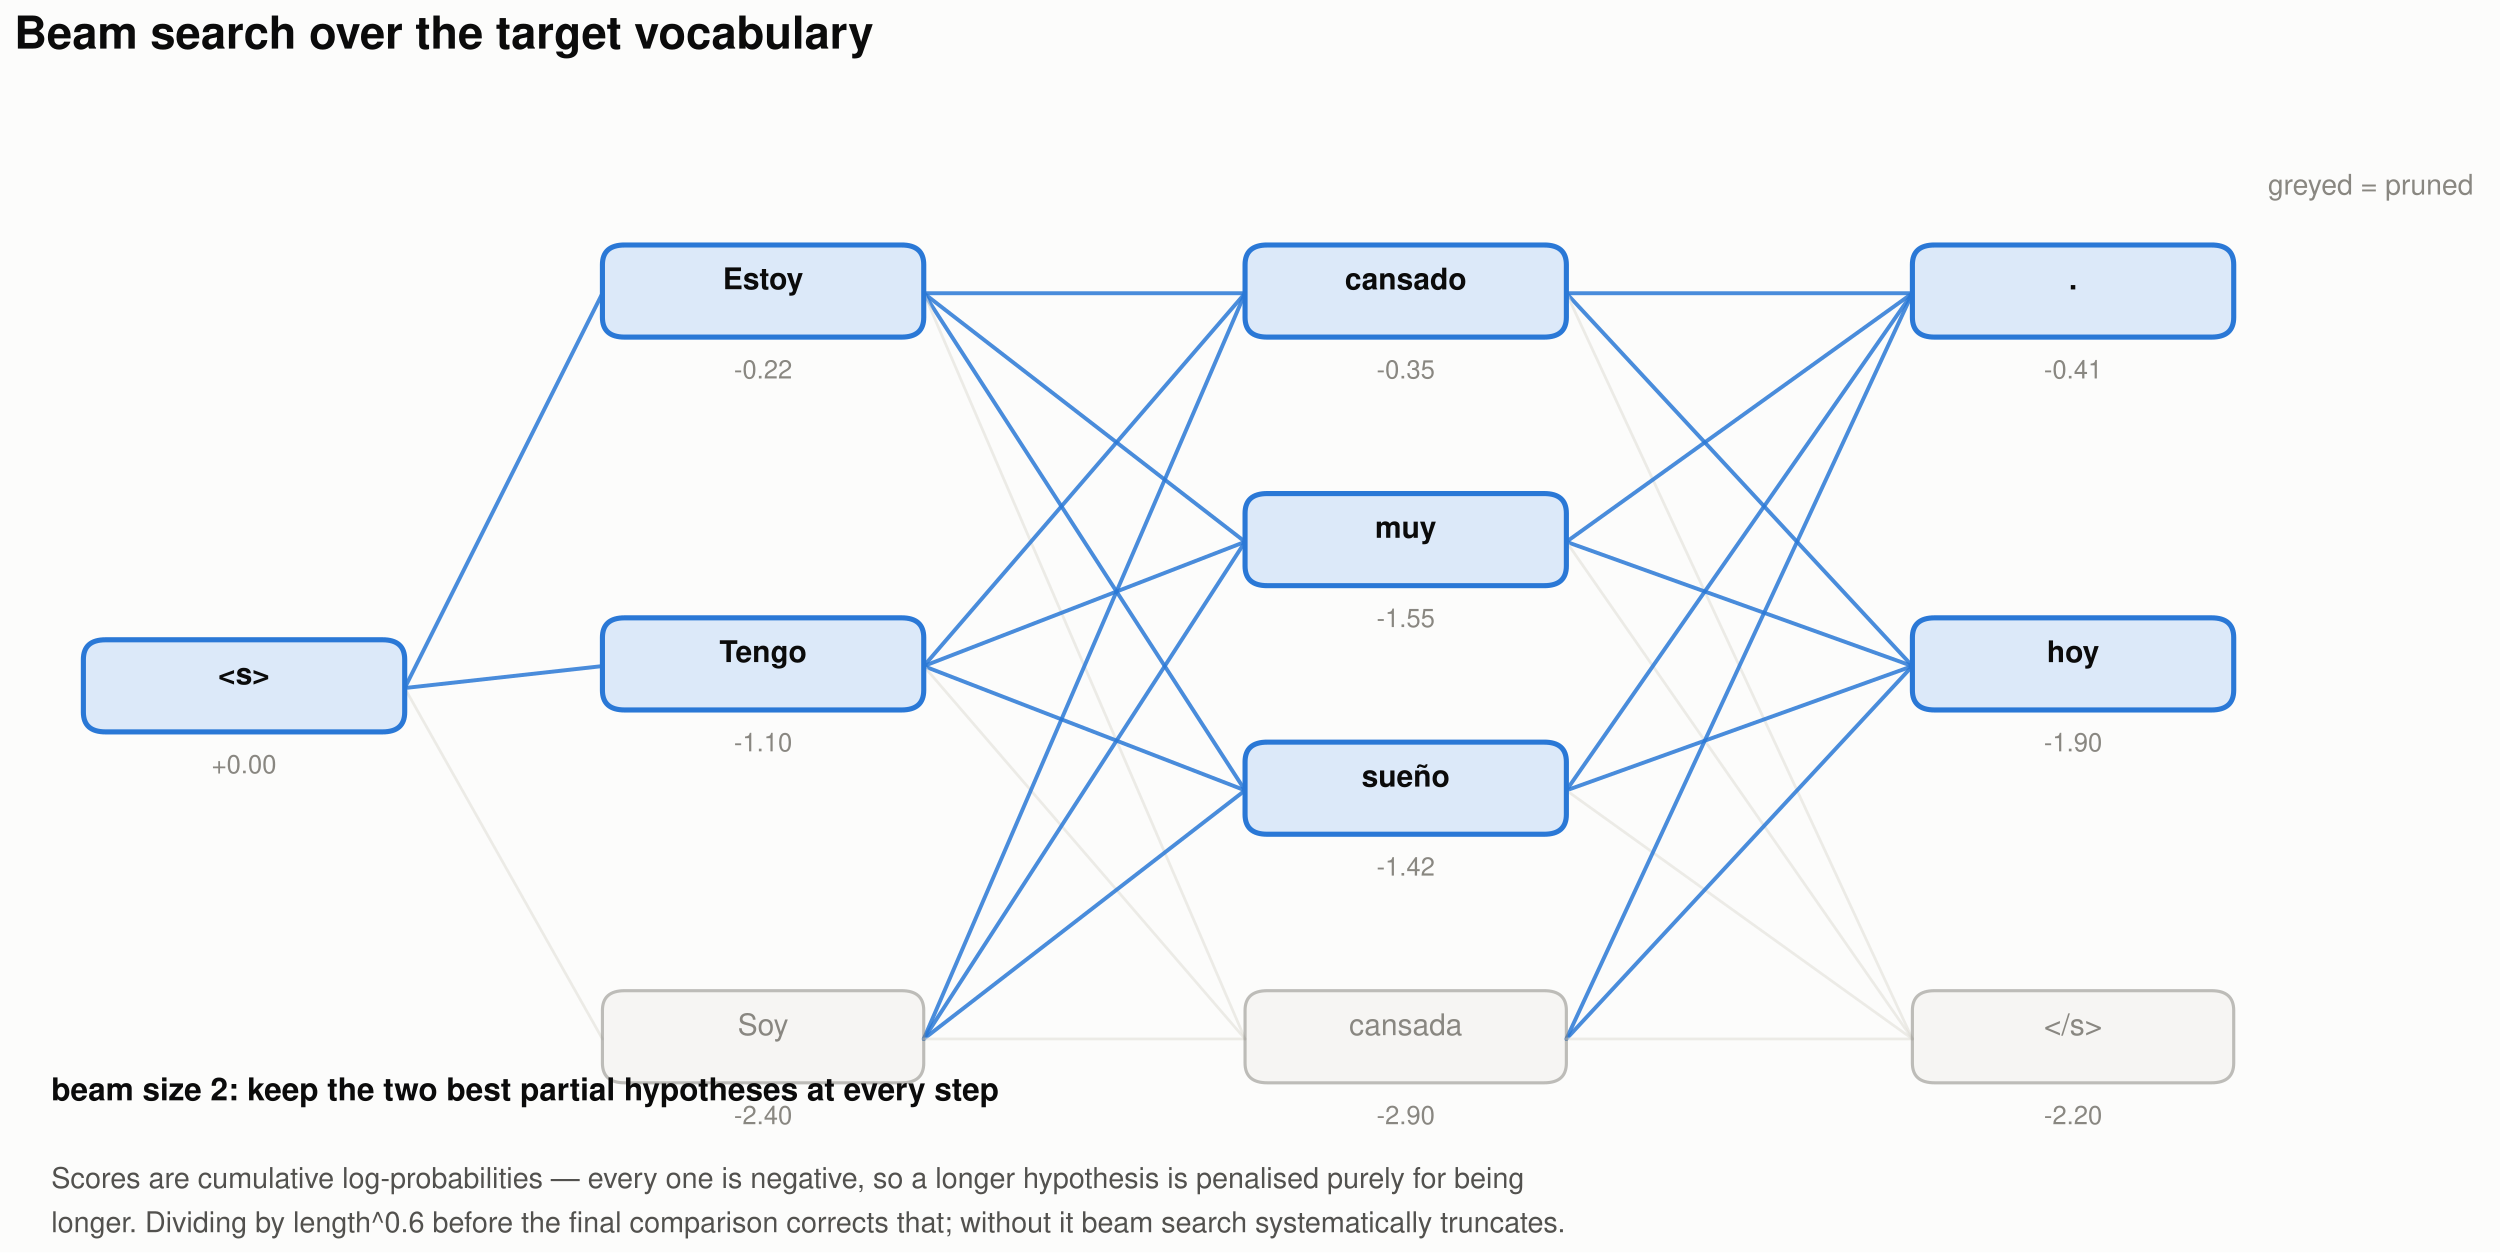
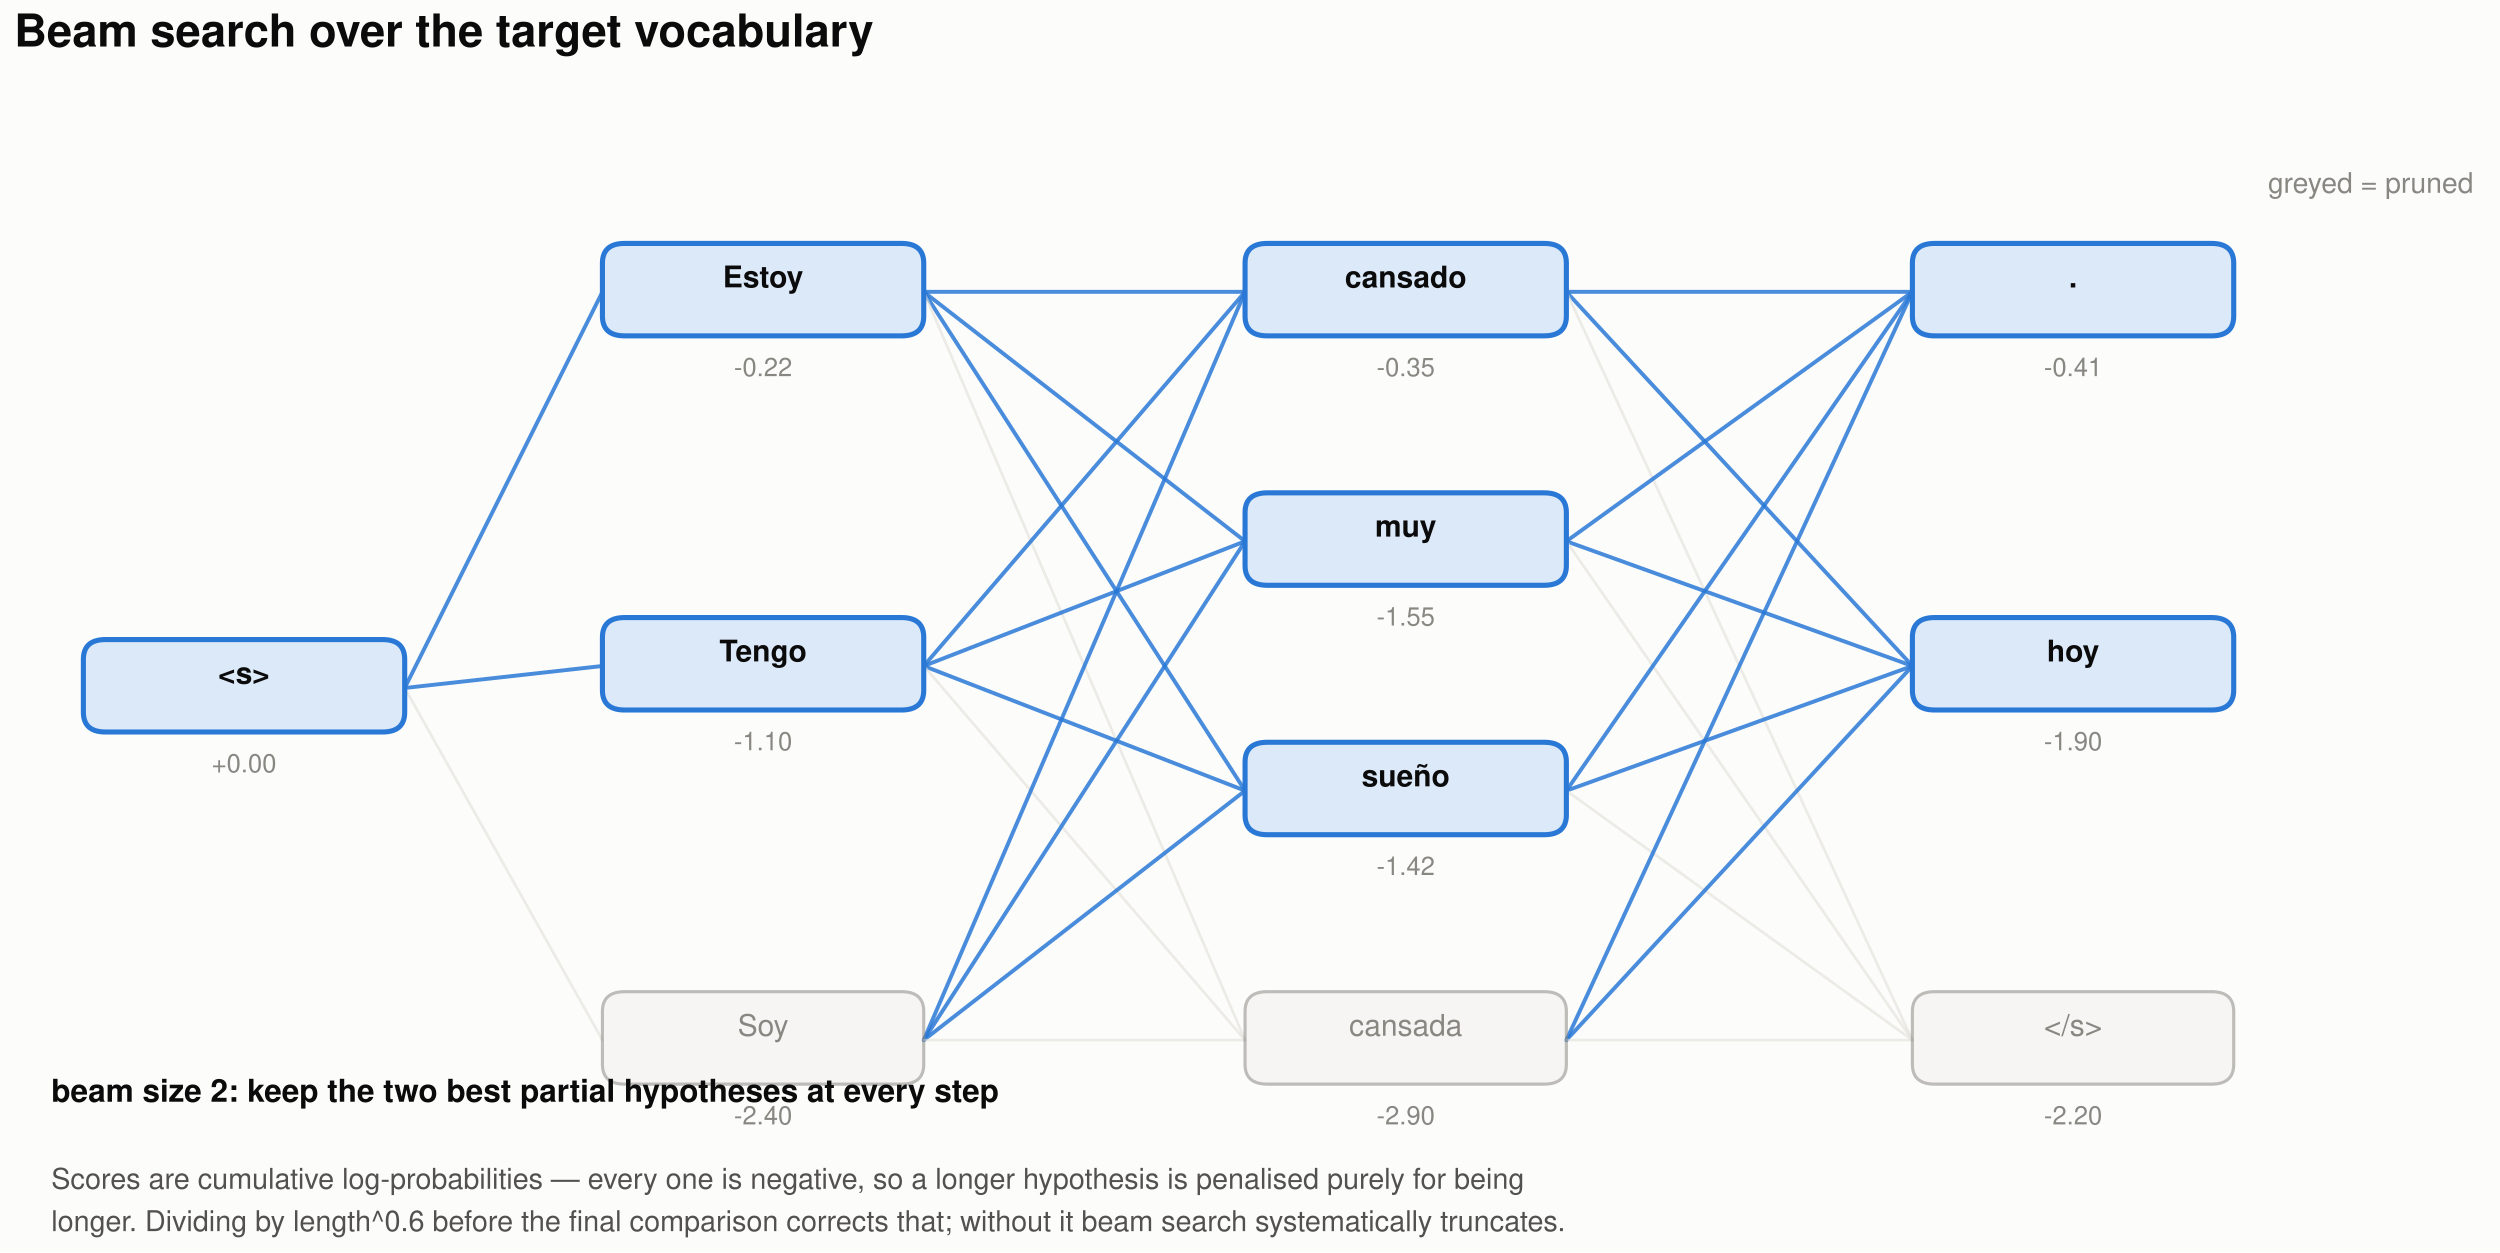
<svg xmlns="http://www.w3.org/2000/svg" width="634.8pt" height="318pt" viewBox="0 0 634.8 318" version="1.1">
  <defs>
    <style type="text/css">*{stroke-linejoin: round; stroke-linecap: butt}</style>
  </defs>
  <g id="figure_1">
    <g id="patch_1">
      <path d="M 0 318  L 634.8 318  L 634.8 0  L 0 0  z " style="fill: #fcfcfb" />
    </g>
    <g id="axes_1">
      <g id="patch_2">
-         <path d="M 3.6 313.931  L 631.2 313.931  L 631.2 24.338  L 3.6 24.338  z " style="fill: #fcfcfb" />
+         <path d="M 3.6 314.4  L 631.2 314.4  L 631.2 23.812  L 3.6 23.812  z " style="fill: #fcfcfb" />
      </g>
      <g id="line2d_1">
-         <path d="M 102.761 174.704  L 152.969 74.46  " clip-path="url(#pe70683b8e8)" style="fill: none; stroke: #2a78d6; stroke-opacity: 0.85; stroke-linecap: round" />
+         <path d="M 102.761 174.694  L 152.969 74.106  " clip-path="url(#p6034877bb0)" style="fill: none; stroke: #2a78d6; stroke-opacity: 0.85; stroke-linecap: round" />
      </g>
      <g id="line2d_2">
-         <path d="M 102.761 174.704  L 152.969 169.134  " clip-path="url(#pe70683b8e8)" style="fill: none; stroke: #2a78d6; stroke-opacity: 0.85; stroke-linecap: round" />
+         <path d="M 102.761 174.694  L 152.969 169.106  " clip-path="url(#p6034877bb0)" style="fill: none; stroke: #2a78d6; stroke-opacity: 0.85; stroke-linecap: round" />
      </g>
      <g id="line2d_3">
-         <path d="M 102.761 174.704  L 152.969 263.809  " clip-path="url(#pe70683b8e8)" style="fill: none; stroke: #e1e0d9; stroke-opacity: 0.6; stroke-width: 0.7; stroke-linecap: round" />
+         <path d="M 102.761 174.694  L 152.969 264.105  " clip-path="url(#p6034877bb0)" style="fill: none; stroke: #e1e0d9; stroke-opacity: 0.6; stroke-width: 0.7; stroke-linecap: round" />
      </g>
      <g id="line2d_4">
-         <path d="M 234.557 74.46  L 316.145 74.46  " clip-path="url(#pe70683b8e8)" style="fill: none; stroke: #2a78d6; stroke-opacity: 0.85; stroke-linecap: round" />
+         <path d="M 234.557 74.106  L 316.145 74.106  " clip-path="url(#p6034877bb0)" style="fill: none; stroke: #2a78d6; stroke-opacity: 0.85; stroke-linecap: round" />
      </g>
      <g id="line2d_5">
-         <path d="M 234.557 74.46  L 316.145 137.576  " clip-path="url(#pe70683b8e8)" style="fill: none; stroke: #2a78d6; stroke-opacity: 0.85; stroke-linecap: round" />
+         <path d="M 234.557 74.106  L 316.145 137.439  " clip-path="url(#p6034877bb0)" style="fill: none; stroke: #2a78d6; stroke-opacity: 0.85; stroke-linecap: round" />
      </g>
      <g id="line2d_6">
-         <path d="M 234.557 74.46  L 316.145 200.693  " clip-path="url(#pe70683b8e8)" style="fill: none; stroke: #2a78d6; stroke-opacity: 0.85; stroke-linecap: round" />
+         <path d="M 234.557 74.106  L 316.145 200.772  " clip-path="url(#p6034877bb0)" style="fill: none; stroke: #2a78d6; stroke-opacity: 0.85; stroke-linecap: round" />
      </g>
      <g id="line2d_7">
-         <path d="M 234.557 74.46  L 316.145 263.809  " clip-path="url(#pe70683b8e8)" style="fill: none; stroke: #e1e0d9; stroke-opacity: 0.6; stroke-width: 0.7; stroke-linecap: round" />
+         <path d="M 234.557 74.106  L 316.145 264.105  " clip-path="url(#p6034877bb0)" style="fill: none; stroke: #e1e0d9; stroke-opacity: 0.6; stroke-width: 0.7; stroke-linecap: round" />
      </g>
      <g id="line2d_8">
-         <path d="M 234.557 169.134  L 316.145 74.46  " clip-path="url(#pe70683b8e8)" style="fill: none; stroke: #2a78d6; stroke-opacity: 0.85; stroke-linecap: round" />
+         <path d="M 234.557 169.106  L 316.145 74.106  " clip-path="url(#p6034877bb0)" style="fill: none; stroke: #2a78d6; stroke-opacity: 0.85; stroke-linecap: round" />
      </g>
      <g id="line2d_9">
-         <path d="M 234.557 169.134  L 316.145 137.576  " clip-path="url(#pe70683b8e8)" style="fill: none; stroke: #2a78d6; stroke-opacity: 0.85; stroke-linecap: round" />
+         <path d="M 234.557 169.106  L 316.145 137.439  " clip-path="url(#p6034877bb0)" style="fill: none; stroke: #2a78d6; stroke-opacity: 0.85; stroke-linecap: round" />
      </g>
      <g id="line2d_10">
-         <path d="M 234.557 169.134  L 316.145 200.693  " clip-path="url(#pe70683b8e8)" style="fill: none; stroke: #2a78d6; stroke-opacity: 0.85; stroke-linecap: round" />
+         <path d="M 234.557 169.106  L 316.145 200.772  " clip-path="url(#p6034877bb0)" style="fill: none; stroke: #2a78d6; stroke-opacity: 0.85; stroke-linecap: round" />
      </g>
      <g id="line2d_11">
-         <path d="M 234.557 169.134  L 316.145 263.809  " clip-path="url(#pe70683b8e8)" style="fill: none; stroke: #e1e0d9; stroke-opacity: 0.6; stroke-width: 0.7; stroke-linecap: round" />
+         <path d="M 234.557 169.106  L 316.145 264.105  " clip-path="url(#p6034877bb0)" style="fill: none; stroke: #e1e0d9; stroke-opacity: 0.6; stroke-width: 0.7; stroke-linecap: round" />
      </g>
      <g id="line2d_12">
-         <path d="M 234.557 263.809  L 316.145 74.46  " clip-path="url(#pe70683b8e8)" style="fill: none; stroke: #2a78d6; stroke-opacity: 0.85; stroke-linecap: round" />
+         <path d="M 234.557 264.105  L 316.145 74.106  " clip-path="url(#p6034877bb0)" style="fill: none; stroke: #2a78d6; stroke-opacity: 0.85; stroke-linecap: round" />
      </g>
      <g id="line2d_13">
-         <path d="M 234.557 263.809  L 316.145 137.576  " clip-path="url(#pe70683b8e8)" style="fill: none; stroke: #2a78d6; stroke-opacity: 0.85; stroke-linecap: round" />
+         <path d="M 234.557 264.105  L 316.145 137.439  " clip-path="url(#p6034877bb0)" style="fill: none; stroke: #2a78d6; stroke-opacity: 0.85; stroke-linecap: round" />
      </g>
      <g id="line2d_14">
-         <path d="M 234.557 263.809  L 316.145 200.693  " clip-path="url(#pe70683b8e8)" style="fill: none; stroke: #2a78d6; stroke-opacity: 0.85; stroke-linecap: round" />
+         <path d="M 234.557 264.105  L 316.145 200.772  " clip-path="url(#p6034877bb0)" style="fill: none; stroke: #2a78d6; stroke-opacity: 0.85; stroke-linecap: round" />
      </g>
      <g id="line2d_15">
-         <path d="M 234.557 263.809  L 316.145 263.809  " clip-path="url(#pe70683b8e8)" style="fill: none; stroke: #e1e0d9; stroke-opacity: 0.6; stroke-width: 0.7; stroke-linecap: round" />
+         <path d="M 234.557 264.105  L 316.145 264.105  " clip-path="url(#p6034877bb0)" style="fill: none; stroke: #e1e0d9; stroke-opacity: 0.6; stroke-width: 0.7; stroke-linecap: round" />
      </g>
      <g id="line2d_16">
-         <path d="M 397.732 74.46  L 485.596 74.46  " clip-path="url(#pe70683b8e8)" style="fill: none; stroke: #2a78d6; stroke-opacity: 0.85; stroke-linecap: round" />
+         <path d="M 397.732 74.106  L 485.596 74.106  " clip-path="url(#p6034877bb0)" style="fill: none; stroke: #2a78d6; stroke-opacity: 0.85; stroke-linecap: round" />
      </g>
      <g id="line2d_17">
-         <path d="M 397.732 74.46  L 485.596 169.134  " clip-path="url(#pe70683b8e8)" style="fill: none; stroke: #2a78d6; stroke-opacity: 0.85; stroke-linecap: round" />
+         <path d="M 397.732 74.106  L 485.596 169.106  " clip-path="url(#p6034877bb0)" style="fill: none; stroke: #2a78d6; stroke-opacity: 0.85; stroke-linecap: round" />
      </g>
      <g id="line2d_18">
-         <path d="M 397.732 74.46  L 485.596 263.809  " clip-path="url(#pe70683b8e8)" style="fill: none; stroke: #e1e0d9; stroke-opacity: 0.6; stroke-width: 0.7; stroke-linecap: round" />
+         <path d="M 397.732 74.106  L 485.596 264.105  " clip-path="url(#p6034877bb0)" style="fill: none; stroke: #e1e0d9; stroke-opacity: 0.6; stroke-width: 0.7; stroke-linecap: round" />
      </g>
      <g id="line2d_19">
-         <path d="M 397.732 137.576  L 485.596 74.46  " clip-path="url(#pe70683b8e8)" style="fill: none; stroke: #2a78d6; stroke-opacity: 0.85; stroke-linecap: round" />
+         <path d="M 397.732 137.439  L 485.596 74.106  " clip-path="url(#p6034877bb0)" style="fill: none; stroke: #2a78d6; stroke-opacity: 0.85; stroke-linecap: round" />
      </g>
      <g id="line2d_20">
-         <path d="M 397.732 137.576  L 485.596 169.134  " clip-path="url(#pe70683b8e8)" style="fill: none; stroke: #2a78d6; stroke-opacity: 0.85; stroke-linecap: round" />
+         <path d="M 397.732 137.439  L 485.596 169.106  " clip-path="url(#p6034877bb0)" style="fill: none; stroke: #2a78d6; stroke-opacity: 0.85; stroke-linecap: round" />
      </g>
      <g id="line2d_21">
-         <path d="M 397.732 137.576  L 485.596 263.809  " clip-path="url(#pe70683b8e8)" style="fill: none; stroke: #e1e0d9; stroke-opacity: 0.6; stroke-width: 0.7; stroke-linecap: round" />
+         <path d="M 397.732 137.439  L 485.596 264.105  " clip-path="url(#p6034877bb0)" style="fill: none; stroke: #e1e0d9; stroke-opacity: 0.6; stroke-width: 0.7; stroke-linecap: round" />
      </g>
      <g id="line2d_22">
-         <path d="M 397.732 200.693  L 485.596 74.46  " clip-path="url(#pe70683b8e8)" style="fill: none; stroke: #2a78d6; stroke-opacity: 0.85; stroke-linecap: round" />
+         <path d="M 397.732 200.772  L 485.596 74.106  " clip-path="url(#p6034877bb0)" style="fill: none; stroke: #2a78d6; stroke-opacity: 0.85; stroke-linecap: round" />
      </g>
      <g id="line2d_23">
-         <path d="M 397.732 200.693  L 485.596 169.134  " clip-path="url(#pe70683b8e8)" style="fill: none; stroke: #2a78d6; stroke-opacity: 0.85; stroke-linecap: round" />
+         <path d="M 397.732 200.772  L 485.596 169.106  " clip-path="url(#p6034877bb0)" style="fill: none; stroke: #2a78d6; stroke-opacity: 0.85; stroke-linecap: round" />
      </g>
      <g id="line2d_24">
-         <path d="M 397.732 200.693  L 485.596 263.809  " clip-path="url(#pe70683b8e8)" style="fill: none; stroke: #e1e0d9; stroke-opacity: 0.6; stroke-width: 0.7; stroke-linecap: round" />
+         <path d="M 397.732 200.772  L 485.596 264.105  " clip-path="url(#p6034877bb0)" style="fill: none; stroke: #e1e0d9; stroke-opacity: 0.6; stroke-width: 0.7; stroke-linecap: round" />
      </g>
      <g id="line2d_25">
-         <path d="M 397.732 263.809  L 485.596 74.46  " clip-path="url(#pe70683b8e8)" style="fill: none; stroke: #2a78d6; stroke-opacity: 0.85; stroke-linecap: round" />
+         <path d="M 397.732 264.105  L 485.596 74.106  " clip-path="url(#p6034877bb0)" style="fill: none; stroke: #2a78d6; stroke-opacity: 0.85; stroke-linecap: round" />
      </g>
      <g id="line2d_26">
-         <path d="M 397.732 263.809  L 485.596 169.134  " clip-path="url(#pe70683b8e8)" style="fill: none; stroke: #2a78d6; stroke-opacity: 0.85; stroke-linecap: round" />
+         <path d="M 397.732 264.105  L 485.596 169.106  " clip-path="url(#p6034877bb0)" style="fill: none; stroke: #2a78d6; stroke-opacity: 0.85; stroke-linecap: round" />
      </g>
      <g id="line2d_27">
-         <path d="M 397.732 263.809  L 485.596 263.809  " clip-path="url(#pe70683b8e8)" style="fill: none; stroke: #e1e0d9; stroke-opacity: 0.6; stroke-width: 0.7; stroke-linecap: round" />
+         <path d="M 397.732 264.105  L 485.596 264.105  " clip-path="url(#p6034877bb0)" style="fill: none; stroke: #e1e0d9; stroke-opacity: 0.6; stroke-width: 0.7; stroke-linecap: round" />
      </g>
      <g id="matplotlib.axis_1" />
      <g id="matplotlib.axis_2" />
      <g id="patch_3">
-         <path d="M 26.821 185.842  L 97.112 185.842  Q 102.761 185.842 102.761 180.83  L 102.761 167.464  Q 102.761 162.452 97.112 162.452  L 26.821 162.452  Q 21.173 162.452 21.173 167.464  L 21.173 180.83  Q 21.173 185.842 26.821 185.842  z " clip-path="url(#pe70683b8e8)" style="fill: #dce9f9; stroke: #2a78d6; stroke-width: 1.3; stroke-linejoin: miter" />
+         <path d="M 26.821 185.87  L 97.112 185.87  Q 102.761 185.87 102.761 180.841  L 102.761 167.429  Q 102.761 162.4 97.112 162.4  L 26.821 162.4  Q 21.173 162.4 21.173 167.429  L 21.173 180.841  Q 21.173 185.87 26.821 185.87  z " clip-path="url(#p6034877bb0)" style="fill: #dce9f9; stroke: #2a78d6; stroke-width: 1.3; stroke-linejoin: miter" />
      </g>
      <g id="patch_4">
-         <path d="M 158.617 85.598  L 228.908 85.598  Q 234.557 85.598 234.557 80.586  L 234.557 67.22  Q 234.557 62.208 228.908 62.208  L 158.617 62.208  Q 152.969 62.208 152.969 67.22  L 152.969 80.586  Q 152.969 85.598 158.617 85.598  z " clip-path="url(#pe70683b8e8)" style="fill: #dce9f9; stroke: #2a78d6; stroke-width: 1.3; stroke-linejoin: miter" />
+         <path d="M 158.617 85.282  L 228.908 85.282  Q 234.557 85.282 234.557 80.253  L 234.557 66.841  Q 234.557 61.812 228.908 61.812  L 158.617 61.812  Q 152.969 61.812 152.969 66.841  L 152.969 80.253  Q 152.969 85.282 158.617 85.282  z " clip-path="url(#p6034877bb0)" style="fill: #dce9f9; stroke: #2a78d6; stroke-width: 1.3; stroke-linejoin: miter" />
      </g>
      <g id="patch_5">
-         <path d="M 158.617 180.273  L 228.908 180.273  Q 234.557 180.273 234.557 175.26  L 234.557 161.895  Q 234.557 156.882 228.908 156.882  L 158.617 156.882  Q 152.969 156.882 152.969 161.895  L 152.969 175.26  Q 152.969 180.273 158.617 180.273  z " clip-path="url(#pe70683b8e8)" style="fill: #dce9f9; stroke: #2a78d6; stroke-width: 1.3; stroke-linejoin: miter" />
+         <path d="M 158.617 180.282  L 228.908 180.282  Q 234.557 180.282 234.557 175.253  L 234.557 161.841  Q 234.557 156.812 228.908 156.812  L 158.617 156.812  Q 152.969 156.812 152.969 161.841  L 152.969 175.253  Q 152.969 180.282 158.617 180.282  z " clip-path="url(#p6034877bb0)" style="fill: #dce9f9; stroke: #2a78d6; stroke-width: 1.3; stroke-linejoin: miter" />
      </g>
      <g id="patch_6">
-         <path d="M 158.617 274.947  L 228.908 274.947  Q 234.557 274.947 234.557 269.935  L 234.557 256.569  Q 234.557 251.557 228.908 251.557  L 158.617 251.557  Q 152.969 251.557 152.969 256.569  L 152.969 269.935  Q 152.969 274.947 158.617 274.947  z " clip-path="url(#pe70683b8e8)" style="fill: #f0efec; opacity: 0.55; stroke: #898781; stroke-width: 0.8; stroke-linejoin: miter" />
+         <path d="M 158.617 275.282  L 228.908 275.282  Q 234.557 275.282 234.557 270.253  L 234.557 256.841  Q 234.557 251.811 228.908 251.811  L 158.617 251.811  Q 152.969 251.811 152.969 256.841  L 152.969 270.253  Q 152.969 275.282 158.617 275.282  z " clip-path="url(#p6034877bb0)" style="fill: #f0efec; opacity: 0.55; stroke: #898781; stroke-width: 0.8; stroke-linejoin: miter" />
      </g>
      <g id="patch_7">
-         <path d="M 321.793 85.598  L 392.084 85.598  Q 397.732 85.598 397.732 80.586  L 397.732 67.22  Q 397.732 62.208 392.084 62.208  L 321.793 62.208  Q 316.145 62.208 316.145 67.22  L 316.145 80.586  Q 316.145 85.598 321.793 85.598  z " clip-path="url(#pe70683b8e8)" style="fill: #dce9f9; stroke: #2a78d6; stroke-width: 1.3; stroke-linejoin: miter" />
+         <path d="M 321.793 85.282  L 392.084 85.282  Q 397.732 85.282 397.732 80.253  L 397.732 66.841  Q 397.732 61.812 392.084 61.812  L 321.793 61.812  Q 316.145 61.812 316.145 66.841  L 316.145 80.253  Q 316.145 85.282 321.793 85.282  z " clip-path="url(#p6034877bb0)" style="fill: #dce9f9; stroke: #2a78d6; stroke-width: 1.3; stroke-linejoin: miter" />
      </g>
      <g id="patch_8">
-         <path d="M 321.793 148.714  L 392.084 148.714  Q 397.732 148.714 397.732 143.702  L 397.732 130.336  Q 397.732 125.324 392.084 125.324  L 321.793 125.324  Q 316.145 125.324 316.145 130.336  L 316.145 143.702  Q 316.145 148.714 321.793 148.714  z " clip-path="url(#pe70683b8e8)" style="fill: #dce9f9; stroke: #2a78d6; stroke-width: 1.3; stroke-linejoin: miter" />
+         <path d="M 321.793 148.615  L 392.084 148.615  Q 397.732 148.615 397.732 143.586  L 397.732 130.174  Q 397.732 125.145 392.084 125.145  L 321.793 125.145  Q 316.145 125.145 316.145 130.174  L 316.145 143.586  Q 316.145 148.615 321.793 148.615  z " clip-path="url(#p6034877bb0)" style="fill: #dce9f9; stroke: #2a78d6; stroke-width: 1.3; stroke-linejoin: miter" />
      </g>
      <g id="patch_9">
-         <path d="M 321.793 211.831  L 392.084 211.831  Q 397.732 211.831 397.732 206.819  L 397.732 193.453  Q 397.732 188.441 392.084 188.441  L 321.793 188.441  Q 316.145 188.441 316.145 193.453  L 316.145 206.819  Q 316.145 211.831 321.793 211.831  z " clip-path="url(#pe70683b8e8)" style="fill: #dce9f9; stroke: #2a78d6; stroke-width: 1.3; stroke-linejoin: miter" />
+         <path d="M 321.793 211.949  L 392.084 211.949  Q 397.732 211.949 397.732 206.919  L 397.732 193.508  Q 397.732 188.478 392.084 188.478  L 321.793 188.478  Q 316.145 188.478 316.145 193.508  L 316.145 206.919  Q 316.145 211.949 321.793 211.949  z " clip-path="url(#p6034877bb0)" style="fill: #dce9f9; stroke: #2a78d6; stroke-width: 1.3; stroke-linejoin: miter" />
      </g>
      <g id="patch_10">
-         <path d="M 321.793 274.947  L 392.084 274.947  Q 397.732 274.947 397.732 269.935  L 397.732 256.569  Q 397.732 251.557 392.084 251.557  L 321.793 251.557  Q 316.145 251.557 316.145 256.569  L 316.145 269.935  Q 316.145 274.947 321.793 274.947  z " clip-path="url(#pe70683b8e8)" style="fill: #f0efec; opacity: 0.55; stroke: #898781; stroke-width: 0.8; stroke-linejoin: miter" />
+         <path d="M 321.793 275.282  L 392.084 275.282  Q 397.732 275.282 397.732 270.253  L 397.732 256.841  Q 397.732 251.811 392.084 251.811  L 321.793 251.811  Q 316.145 251.811 316.145 256.841  L 316.145 270.253  Q 316.145 275.282 321.793 275.282  z " clip-path="url(#p6034877bb0)" style="fill: #f0efec; opacity: 0.55; stroke: #898781; stroke-width: 0.8; stroke-linejoin: miter" />
      </g>
      <g id="patch_11">
-         <path d="M 491.245 85.598  L 561.536 85.598  Q 567.184 85.598 567.184 80.586  L 567.184 67.22  Q 567.184 62.208 561.536 62.208  L 491.245 62.208  Q 485.596 62.208 485.596 67.22  L 485.596 80.586  Q 485.596 85.598 491.245 85.598  z " clip-path="url(#pe70683b8e8)" style="fill: #dce9f9; stroke: #2a78d6; stroke-width: 1.3; stroke-linejoin: miter" />
+         <path d="M 491.245 85.282  L 561.536 85.282  Q 567.184 85.282 567.184 80.253  L 567.184 66.841  Q 567.184 61.812 561.536 61.812  L 491.245 61.812  Q 485.596 61.812 485.596 66.841  L 485.596 80.253  Q 485.596 85.282 491.245 85.282  z " clip-path="url(#p6034877bb0)" style="fill: #dce9f9; stroke: #2a78d6; stroke-width: 1.3; stroke-linejoin: miter" />
      </g>
      <g id="patch_12">
-         <path d="M 491.245 180.273  L 561.536 180.273  Q 567.184 180.273 567.184 175.26  L 567.184 161.895  Q 567.184 156.882 561.536 156.882  L 491.245 156.882  Q 485.596 156.882 485.596 161.895  L 485.596 175.26  Q 485.596 180.273 491.245 180.273  z " clip-path="url(#pe70683b8e8)" style="fill: #dce9f9; stroke: #2a78d6; stroke-width: 1.3; stroke-linejoin: miter" />
+         <path d="M 491.245 180.282  L 561.536 180.282  Q 567.184 180.282 567.184 175.253  L 567.184 161.841  Q 567.184 156.812 561.536 156.812  L 491.245 156.812  Q 485.596 156.812 485.596 161.841  L 485.596 175.253  Q 485.596 180.282 491.245 180.282  z " clip-path="url(#p6034877bb0)" style="fill: #dce9f9; stroke: #2a78d6; stroke-width: 1.3; stroke-linejoin: miter" />
      </g>
      <g id="patch_13">
-         <path d="M 491.245 274.947  L 561.536 274.947  Q 567.184 274.947 567.184 269.935  L 567.184 256.569  Q 567.184 251.557 561.536 251.557  L 491.245 251.557  Q 485.596 251.557 485.596 256.569  L 485.596 269.935  Q 485.596 274.947 491.245 274.947  z " clip-path="url(#pe70683b8e8)" style="fill: #f0efec; opacity: 0.55; stroke: #898781; stroke-width: 0.8; stroke-linejoin: miter" />
+         <path d="M 491.245 275.282  L 561.536 275.282  Q 567.184 275.282 567.184 270.253  L 567.184 256.841  Q 567.184 251.811 561.536 251.811  L 491.245 251.811  Q 485.596 251.811 485.596 256.841  L 485.596 270.253  Q 485.596 275.282 491.245 275.282  z " clip-path="url(#p6034877bb0)" style="fill: #f0efec; opacity: 0.55; stroke: #898781; stroke-width: 0.8; stroke-linejoin: miter" />
      </g>
      <g id="text_1">
-         <text style="font-weight: 600; font-size: 8px; font-family: 'Helvetica Neue', 'Helvetica', 'Arial', 'DejaVu Sans', sans-serif; text-anchor: start; fill: #0b0b0b" x="13.014" y="279.402" transform="rotate(-0 13.01399 279.4024)">beam size 2:  keep the two best partial hypotheses at every step</text>
+         <text style="font-weight: 600; font-size: 8px; font-family: 'Helvetica Neue', 'Helvetica', 'Arial', 'DejaVu Sans', sans-serif; text-anchor: start; fill: #0b0b0b" x="13.014" y="279.753" transform="rotate(-0 13.01399 279.7525)">beam size 2:  keep the two best partial hypotheses at every step</text>
      </g>
      <g id="text_2">
-         <text style="font-size: 7.3px; font-family: 'Helvetica Neue', 'Helvetica', 'Arial', 'DejaVu Sans', sans-serif; fill: #52514e" transform="translate(13.01399 301.6565)">Scores are cumulative log-probabilities — every one is negative, so a longer hypothesis is penalised purely for being</text>
-         <text style="font-size: 7.3px; font-family: 'Helvetica Neue', 'Helvetica', 'Arial', 'DejaVu Sans', sans-serif; fill: #52514e" transform="translate(13.01399 312.8817)">longer. Dividing by length^0.6 before the final comparison corrects that; without it beam search systematically truncates.</text>
+         <text style="font-size: 7.3px; font-family: 'Helvetica Neue', 'Helvetica', 'Arial', 'DejaVu Sans', sans-serif; fill: #52514e" transform="translate(13.01399 301.853)">Scores are cumulative log-probabilities — every one is negative, so a longer hypothesis is penalised purely for being</text>
+         <text style="font-size: 7.3px; font-family: 'Helvetica Neue', 'Helvetica', 'Arial', 'DejaVu Sans', sans-serif; fill: #52514e" transform="translate(13.01399 312.6031)">longer. Dividing by length^0.6 before the final comparison corrects that; without it beam search systematically truncates.</text>
      </g>
      <g id="text_3">
-         <text style="font-size: 7.2px; font-family: 'Helvetica Neue', 'Helvetica', 'Arial', 'DejaVu Sans', sans-serif; text-anchor: end; fill: #898781" x="628.062" y="49.399" transform="rotate(-0 628.0615 49.3991)">greyed = pruned</text>
+         <text style="font-size: 7.2px; font-family: 'Helvetica Neue', 'Helvetica', 'Arial', 'DejaVu Sans', sans-serif; text-anchor: end; fill: #898781" x="628.062" y="48.959" transform="rotate(-0 628.0615 48.95874)">greyed = pruned</text>
      </g>
      <g id="text_4">
-         <text style="font-weight: 600; font-size: 11.5px; font-family: 'Helvetica Neue', 'Helvetica', 'Arial', 'DejaVu Sans', sans-serif; text-anchor: start; fill: #0b0b0b" x="3.6" y="12.338" transform="rotate(-0 3.6 12.3382)">Beam search over the target vocabulary</text>
+         <text style="font-weight: 600; font-size: 11.5px; font-family: 'Helvetica Neue', 'Helvetica', 'Arial', 'DejaVu Sans', sans-serif; text-anchor: start; fill: #0b0b0b" x="3.6" y="11.812" transform="rotate(-0 3.6 11.81172)">Beam search over the target vocabulary</text>
      </g>
      <g id="text_5">
-         <text style="font-weight: 600; font-size: 7.6px; font-family: 'Helvetica Neue', 'Helvetica', 'Arial', 'DejaVu Sans', sans-serif; text-anchor: middle; fill: #0b0b0b" x="61.967" y="173.738" transform="rotate(-0 61.96675 173.7377)">&lt;s&gt;</text>
+         <text style="font-weight: 600; font-size: 7.6px; font-family: 'Helvetica Neue', 'Helvetica', 'Arial', 'DejaVu Sans', sans-serif; text-anchor: middle; fill: #0b0b0b" x="61.967" y="173.585" transform="rotate(-0 61.96675 173.585)">&lt;s&gt;</text>
      </g>
      <g id="text_6">
-         <text style="font-size: 6.5px; font-family: 'Helvetica Neue', 'Helvetica', 'Arial', 'DejaVu Sans', sans-serif; text-anchor: middle; fill: #898781" x="61.967" y="196.35" transform="rotate(-0 61.96675 196.3498)">+0.00</text>
+         <text style="font-size: 6.5px; font-family: 'Helvetica Neue', 'Helvetica', 'Arial', 'DejaVu Sans', sans-serif; text-anchor: middle; fill: #898781" x="61.967" y="196.1" transform="rotate(-0 61.96675 196.0999)">+0.00</text>
      </g>
      <g id="text_7">
-         <text style="font-weight: 600; font-size: 7.6px; font-family: 'Helvetica Neue', 'Helvetica', 'Arial', 'DejaVu Sans', sans-serif; text-anchor: middle; fill: #0b0b0b" x="193.763" y="73.435" transform="rotate(-0 193.7627 73.43474)">Estoy</text>
+         <text style="font-weight: 600; font-size: 7.6px; font-family: 'Helvetica Neue', 'Helvetica', 'Arial', 'DejaVu Sans', sans-serif; text-anchor: middle; fill: #0b0b0b" x="193.763" y="72.959" transform="rotate(-0 193.7627 72.95896)">Estoy</text>
      </g>
      <g id="text_8">
-         <text style="font-size: 6.5px; font-family: 'Helvetica Neue', 'Helvetica', 'Arial', 'DejaVu Sans', sans-serif; text-anchor: middle; fill: #898781" x="193.763" y="96.106" transform="rotate(-0 193.7627 96.10623)">-0.22</text>
+         <text style="font-size: 6.5px; font-family: 'Helvetica Neue', 'Helvetica', 'Arial', 'DejaVu Sans', sans-serif; text-anchor: middle; fill: #898781" x="193.763" y="95.512" transform="rotate(-0 193.7627 95.51185)">-0.22</text>
      </g>
      <g id="text_9">
-         <text style="font-weight: 600; font-size: 7.6px; font-family: 'Helvetica Neue', 'Helvetica', 'Arial', 'DejaVu Sans', sans-serif; text-anchor: middle; fill: #0b0b0b" x="193.763" y="168.109" transform="rotate(-0 193.7627 168.1092)">Tengo</text>
+         <text style="font-weight: 600; font-size: 7.6px; font-family: 'Helvetica Neue', 'Helvetica', 'Arial', 'DejaVu Sans', sans-serif; text-anchor: middle; fill: #0b0b0b" x="193.763" y="167.951" transform="rotate(-0 193.7627 167.9511)">Tengo</text>
      </g>
      <g id="text_10">
-         <text style="font-size: 6.5px; font-family: 'Helvetica Neue', 'Helvetica', 'Arial', 'DejaVu Sans', sans-serif; text-anchor: middle; fill: #898781" x="193.763" y="190.781" transform="rotate(-0 193.7627 190.7807)">-1.10</text>
+         <text style="font-size: 6.5px; font-family: 'Helvetica Neue', 'Helvetica', 'Arial', 'DejaVu Sans', sans-serif; text-anchor: middle; fill: #898781" x="193.763" y="190.512" transform="rotate(-0 193.7627 190.5117)">-1.10</text>
      </g>
      <g id="text_11">
-         <text style="font-size: 7.6px; font-family: 'Helvetica Neue', 'Helvetica', 'Arial', 'DejaVu Sans', sans-serif; text-anchor: middle; fill: #898781" x="193.763" y="262.843" transform="rotate(-0 193.7627 262.8431)">Soy</text>
+         <text style="font-size: 7.6px; font-family: 'Helvetica Neue', 'Helvetica', 'Arial', 'DejaVu Sans', sans-serif; text-anchor: middle; fill: #898781" x="193.763" y="263.023" transform="rotate(-0 193.7627 263.0228)">Soy</text>
      </g>
      <g id="text_12">
-         <text style="font-size: 6.5px; font-family: 'Helvetica Neue', 'Helvetica', 'Arial', 'DejaVu Sans', sans-serif; text-anchor: middle; fill: #898781" x="193.763" y="285.455" transform="rotate(-0 193.7627 285.4552)">-2.40</text>
+         <text style="font-size: 6.5px; font-family: 'Helvetica Neue', 'Helvetica', 'Arial', 'DejaVu Sans', sans-serif; text-anchor: middle; fill: #898781" x="193.763" y="285.512" transform="rotate(-0 193.7627 285.5116)">-2.40</text>
      </g>
      <g id="text_13">
-         <text style="font-weight: 600; font-size: 7.6px; font-family: 'Helvetica Neue', 'Helvetica', 'Arial', 'DejaVu Sans', sans-serif; text-anchor: middle; fill: #0b0b0b" x="356.939" y="73.494" transform="rotate(-0 356.9385 73.49411)">cansado</text>
+         <text style="font-weight: 600; font-size: 7.6px; font-family: 'Helvetica Neue', 'Helvetica', 'Arial', 'DejaVu Sans', sans-serif; text-anchor: middle; fill: #0b0b0b" x="356.939" y="72.997" transform="rotate(-0 356.9385 72.99695)">cansado</text>
      </g>
      <g id="text_14">
-         <text style="font-size: 6.5px; font-family: 'Helvetica Neue', 'Helvetica', 'Arial', 'DejaVu Sans', sans-serif; text-anchor: middle; fill: #898781" x="356.939" y="96.106" transform="rotate(-0 356.9385 96.10623)">-0.35</text>
+         <text style="font-size: 6.5px; font-family: 'Helvetica Neue', 'Helvetica', 'Arial', 'DejaVu Sans', sans-serif; text-anchor: middle; fill: #898781" x="356.939" y="95.512" transform="rotate(-0 356.9385 95.51185)">-0.35</text>
      </g>
      <g id="text_15">
-         <text style="font-weight: 600; font-size: 7.6px; font-family: 'Helvetica Neue', 'Helvetica', 'Arial', 'DejaVu Sans', sans-serif; text-anchor: middle; fill: #0b0b0b" x="356.939" y="136.551" transform="rotate(-0 356.9385 136.5511)">muy</text>
+         <text style="font-weight: 600; font-size: 7.6px; font-family: 'Helvetica Neue', 'Helvetica', 'Arial', 'DejaVu Sans', sans-serif; text-anchor: middle; fill: #0b0b0b" x="356.939" y="136.254" transform="rotate(-0 356.9385 136.2542)">muy</text>
      </g>
      <g id="text_16">
-         <text style="font-size: 6.5px; font-family: 'Helvetica Neue', 'Helvetica', 'Arial', 'DejaVu Sans', sans-serif; text-anchor: middle; fill: #898781" x="356.939" y="159.223" transform="rotate(-0 356.9385 159.2226)">-1.55</text>
+         <text style="font-size: 6.5px; font-family: 'Helvetica Neue', 'Helvetica', 'Arial', 'DejaVu Sans', sans-serif; text-anchor: middle; fill: #898781" x="356.939" y="158.845" transform="rotate(-0 356.9385 158.8451)">-1.55</text>
      </g>
      <g id="text_17">
-         <text style="font-weight: 600; font-size: 7.6px; font-family: 'Helvetica Neue', 'Helvetica', 'Arial', 'DejaVu Sans', sans-serif; text-anchor: middle; fill: #0b0b0b" x="356.939" y="199.727" transform="rotate(-0 356.9385 199.7268)">sueño</text>
+         <text style="font-weight: 600; font-size: 7.6px; font-family: 'Helvetica Neue', 'Helvetica', 'Arial', 'DejaVu Sans', sans-serif; text-anchor: middle; fill: #0b0b0b" x="356.939" y="199.663" transform="rotate(-0 356.9385 199.6634)">sueño</text>
      </g>
      <g id="text_18">
-         <text style="font-size: 6.5px; font-family: 'Helvetica Neue', 'Helvetica', 'Arial', 'DejaVu Sans', sans-serif; text-anchor: middle; fill: #898781" x="356.939" y="222.339" transform="rotate(-0 356.9385 222.3389)">-1.42</text>
+         <text style="font-size: 6.5px; font-family: 'Helvetica Neue', 'Helvetica', 'Arial', 'DejaVu Sans', sans-serif; text-anchor: middle; fill: #898781" x="356.939" y="222.178" transform="rotate(-0 356.9385 222.1783)">-1.42</text>
      </g>
      <g id="text_19">
-         <text style="font-size: 7.6px; font-family: 'Helvetica Neue', 'Helvetica', 'Arial', 'DejaVu Sans', sans-serif; text-anchor: middle; fill: #898781" x="356.939" y="262.843" transform="rotate(-0 356.9385 262.8431)">cansada</text>
+         <text style="font-size: 7.6px; font-family: 'Helvetica Neue', 'Helvetica', 'Arial', 'DejaVu Sans', sans-serif; text-anchor: middle; fill: #898781" x="356.939" y="262.997" transform="rotate(-0 356.9385 262.9967)">cansada</text>
      </g>
      <g id="text_20">
-         <text style="font-size: 6.5px; font-family: 'Helvetica Neue', 'Helvetica', 'Arial', 'DejaVu Sans', sans-serif; text-anchor: middle; fill: #898781" x="356.939" y="285.455" transform="rotate(-0 356.9385 285.4552)">-2.90</text>
+         <text style="font-size: 6.5px; font-family: 'Helvetica Neue', 'Helvetica', 'Arial', 'DejaVu Sans', sans-serif; text-anchor: middle; fill: #898781" x="356.939" y="285.512" transform="rotate(-0 356.9385 285.5116)">-2.90</text>
      </g>
      <g id="text_21">
-         <text style="font-weight: 600; font-size: 7.6px; font-family: 'Helvetica Neue', 'Helvetica', 'Arial', 'DejaVu Sans', sans-serif; text-anchor: middle; fill: #0b0b0b" x="526.39" y="73.494" transform="rotate(-0 526.3904 73.49411)">.</text>
+         <text style="font-weight: 600; font-size: 7.6px; font-family: 'Helvetica Neue', 'Helvetica', 'Arial', 'DejaVu Sans', sans-serif; text-anchor: middle; fill: #0b0b0b" x="526.39" y="72.997" transform="rotate(-0 526.3904 72.99695)">.</text>
      </g>
      <g id="text_22">
-         <text style="font-size: 6.5px; font-family: 'Helvetica Neue', 'Helvetica', 'Arial', 'DejaVu Sans', sans-serif; text-anchor: middle; fill: #898781" x="526.39" y="96.106" transform="rotate(-0 526.3904 96.10623)">-0.41</text>
+         <text style="font-size: 6.5px; font-family: 'Helvetica Neue', 'Helvetica', 'Arial', 'DejaVu Sans', sans-serif; text-anchor: middle; fill: #898781" x="526.39" y="95.512" transform="rotate(-0 526.3904 95.51185)">-0.41</text>
      </g>
      <g id="text_23">
-         <text style="font-weight: 600; font-size: 7.6px; font-family: 'Helvetica Neue', 'Helvetica', 'Arial', 'DejaVu Sans', sans-serif; text-anchor: middle; fill: #0b0b0b" x="526.39" y="168.139" transform="rotate(-0 526.3904 168.1389)">hoy</text>
+         <text style="font-weight: 600; font-size: 7.6px; font-family: 'Helvetica Neue', 'Helvetica', 'Arial', 'DejaVu Sans', sans-serif; text-anchor: middle; fill: #0b0b0b" x="526.39" y="167.959" transform="rotate(-0 526.3904 167.9588)">hoy</text>
      </g>
      <g id="text_24">
-         <text style="font-size: 6.5px; font-family: 'Helvetica Neue', 'Helvetica', 'Arial', 'DejaVu Sans', sans-serif; text-anchor: middle; fill: #898781" x="526.39" y="190.781" transform="rotate(-0 526.3904 190.7807)">-1.90</text>
+         <text style="font-size: 6.5px; font-family: 'Helvetica Neue', 'Helvetica', 'Arial', 'DejaVu Sans', sans-serif; text-anchor: middle; fill: #898781" x="526.39" y="190.512" transform="rotate(-0 526.3904 190.5117)">-1.90</text>
      </g>
      <g id="text_25">
-         <text style="font-size: 7.6px; font-family: 'Helvetica Neue', 'Helvetica', 'Arial', 'DejaVu Sans', sans-serif; text-anchor: middle; fill: #898781" x="526.39" y="262.843" transform="rotate(-0 526.3904 262.8431)">&lt;/s&gt;</text>
+         <text style="font-size: 7.6px; font-family: 'Helvetica Neue', 'Helvetica', 'Arial', 'DejaVu Sans', sans-serif; text-anchor: middle; fill: #898781" x="526.39" y="262.997" transform="rotate(-0 526.3904 262.9967)">&lt;/s&gt;</text>
      </g>
      <g id="text_26">
-         <text style="font-size: 6.5px; font-family: 'Helvetica Neue', 'Helvetica', 'Arial', 'DejaVu Sans', sans-serif; text-anchor: middle; fill: #898781" x="526.39" y="285.455" transform="rotate(-0 526.3904 285.4552)">-2.20</text>
+         <text style="font-size: 6.5px; font-family: 'Helvetica Neue', 'Helvetica', 'Arial', 'DejaVu Sans', sans-serif; text-anchor: middle; fill: #898781" x="526.39" y="285.512" transform="rotate(-0 526.3904 285.5116)">-2.20</text>
      </g>
    </g>
  </g>
  <defs>
-     <clipPath id="pe70683b8e8">
-       <rect x="3.6" y="24.338" width="627.6" height="289.593" />
+     <clipPath id="p6034877bb0">
+       <rect x="3.6" y="23.812" width="627.6" height="290.588" />
    </clipPath>
  </defs>
</svg>
